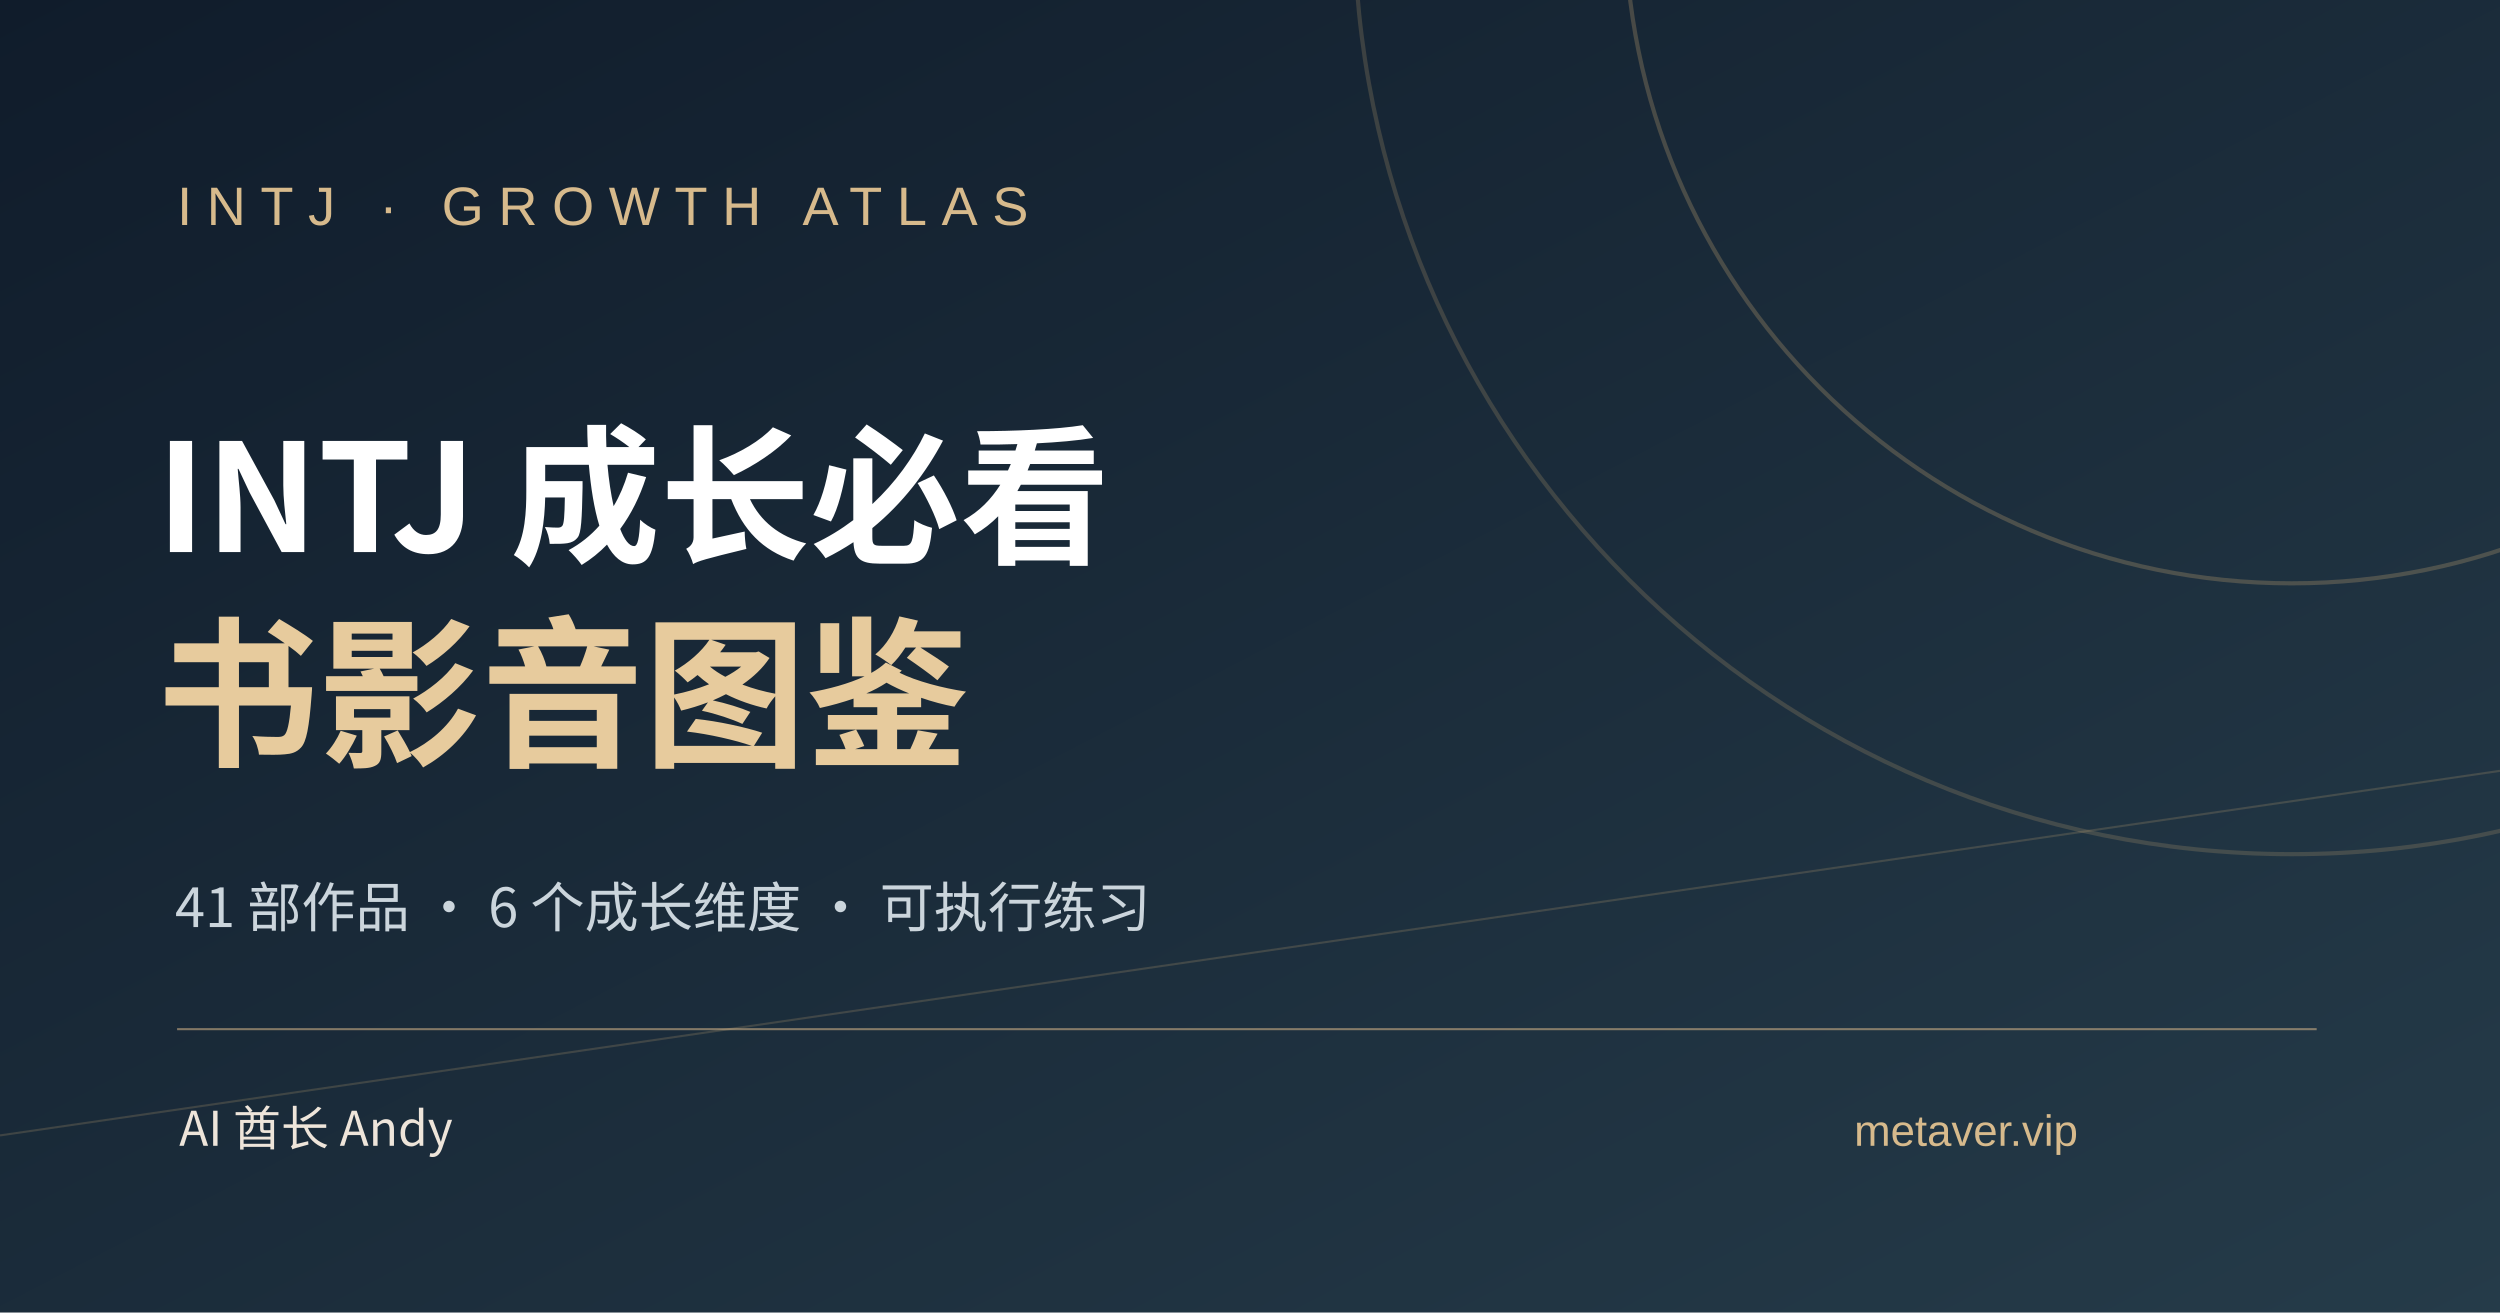
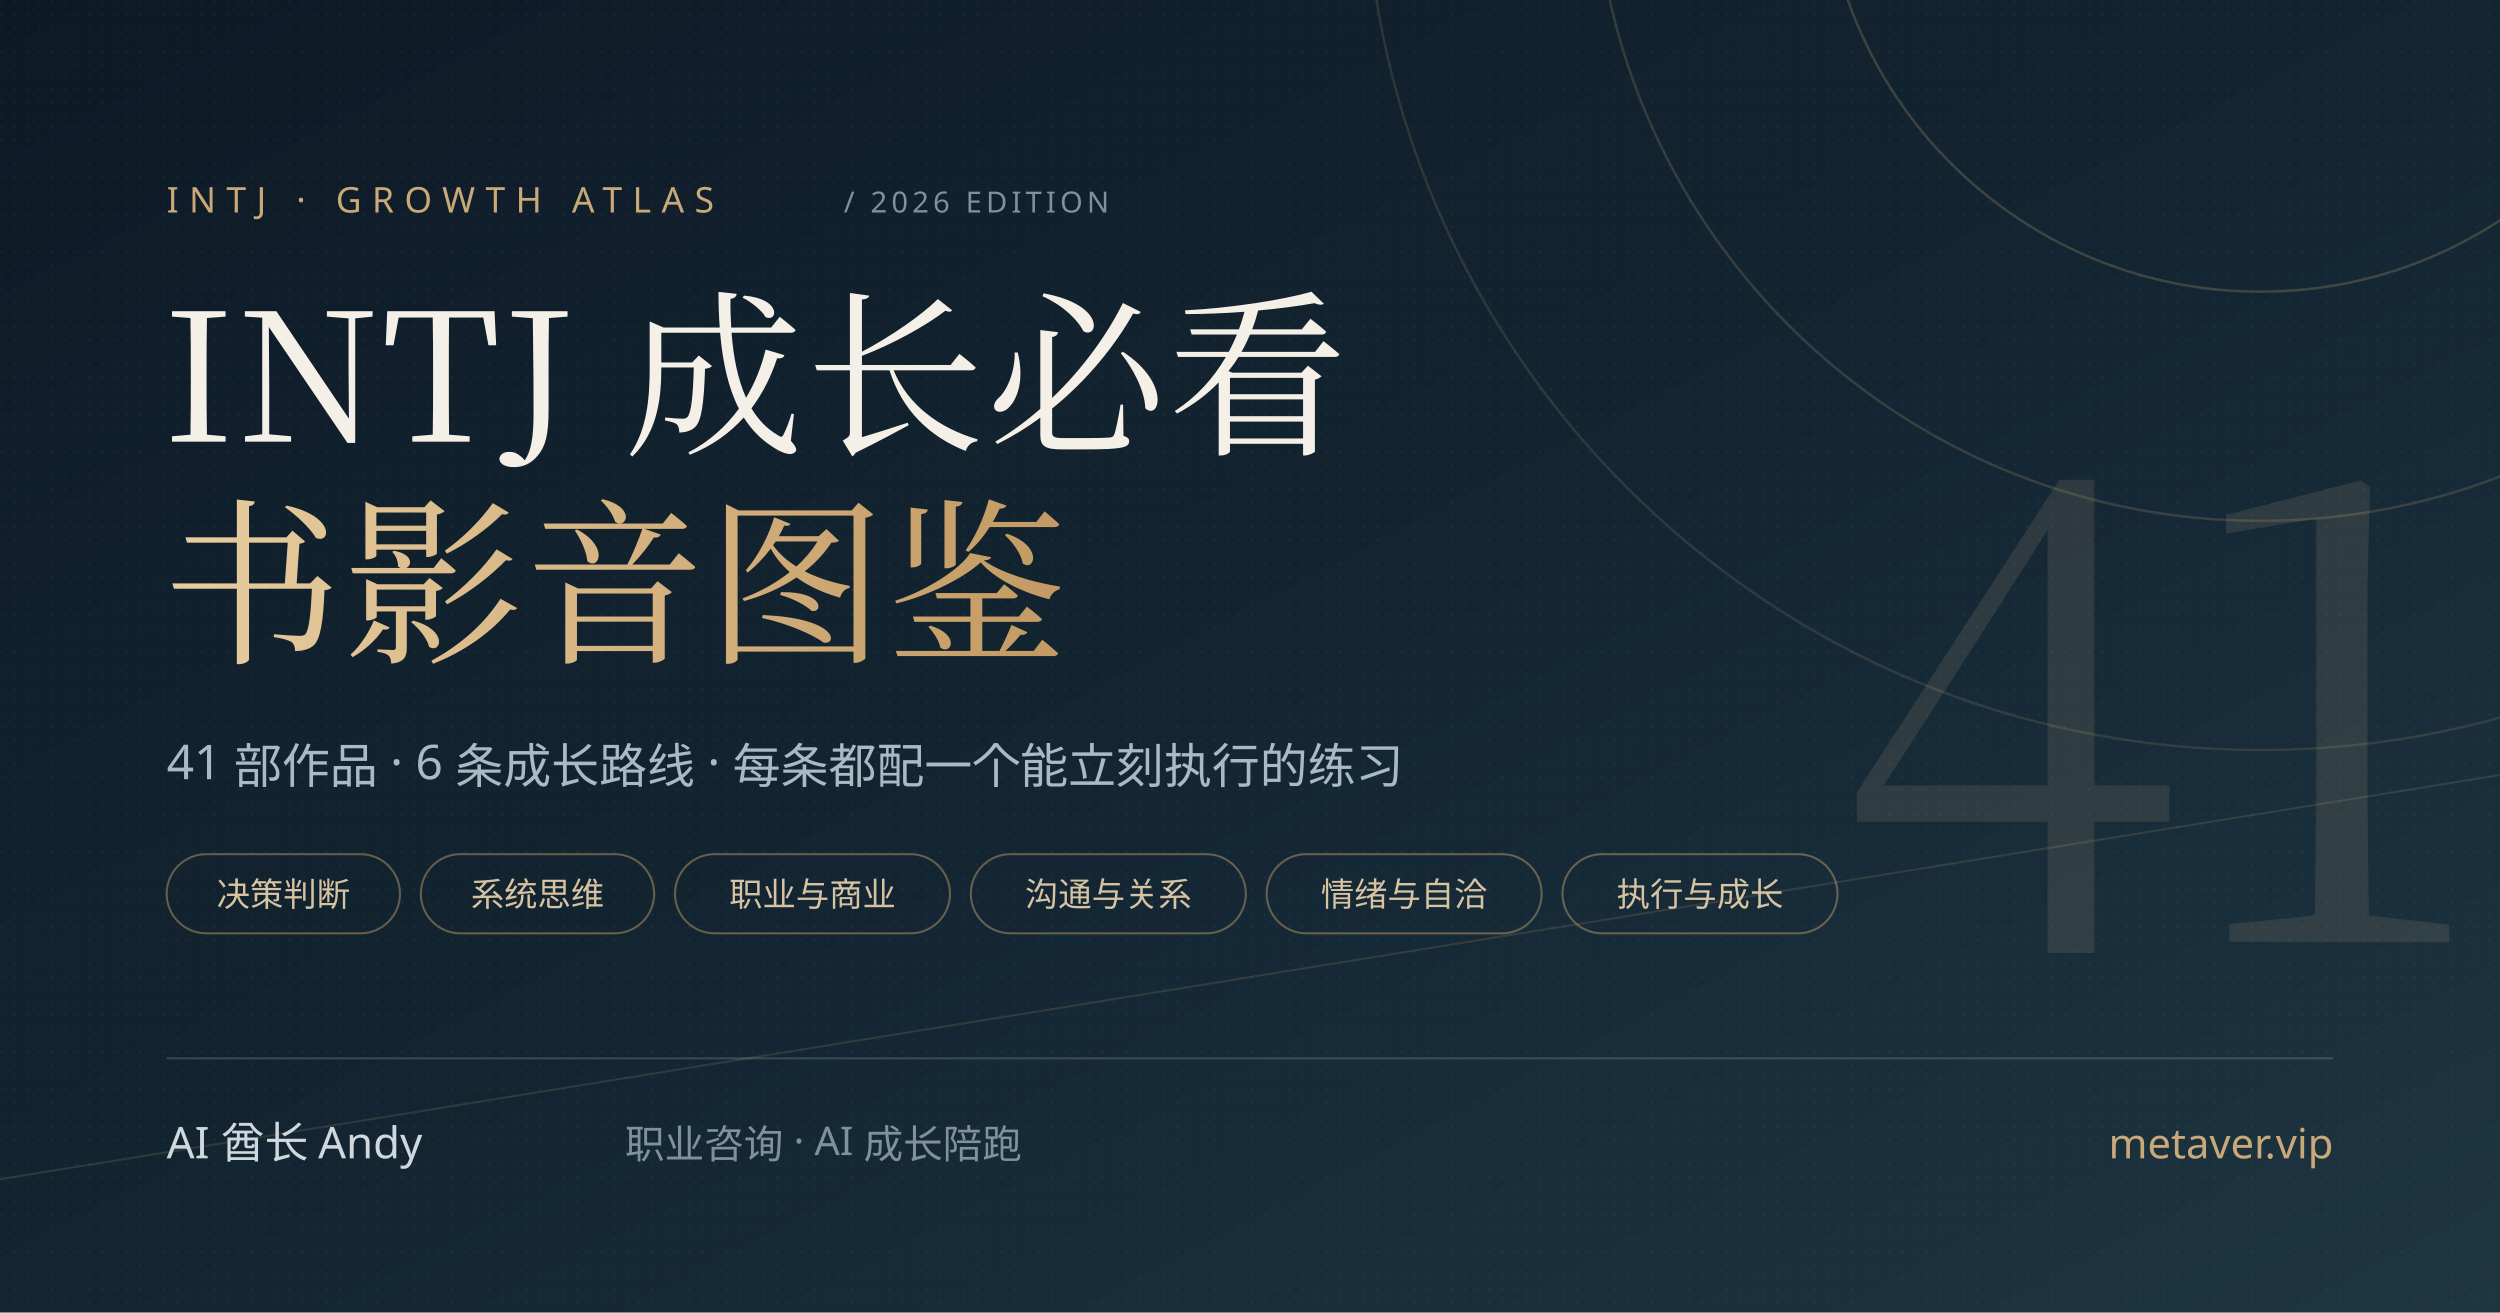
- <svg xmlns="http://www.w3.org/2000/svg" viewBox="0 0 1200 630" role="img" aria-label="INTJ 成长必看书影音图鉴">
+ <svg xmlns="http://www.w3.org/2000/svg" viewBox="0 0 1200 630" width="1200" height="630" role="img" aria-label="INTJ 成长必看书影音图鉴：41 部作品，六条成长路线">
  <defs>
-     <linearGradient id="b" x1="0" y1="0" x2="1" y2="1">
-       <stop stop-color="#101c2b" />
-       <stop offset="1" stop-color="#253b49" />
+     <linearGradient id="bg" x1="0" y1="0" x2="1" y2="1">
+       <stop stop-color="#0d1a26" />
+       <stop offset=".55" stop-color="#142633" />
+       <stop offset="1" stop-color="#1e3542" />
    </linearGradient>
+     <linearGradient id="gold" x1="0" y1="0" x2="1" y2="0">
+       <stop stop-color="#e8cda0" />
+       <stop offset="1" stop-color="#c39a63" />
+     </linearGradient>
+     <pattern id="grain" width="6" height="6" patternUnits="userSpaceOnUse">
+       <circle cx="1" cy="1" r=".6" fill="#ffffff" opacity=".035" />
+     </pattern>
  </defs>
-   <rect width="1200" height="630" fill="url(#b)" />
-   <circle cx="1100" cy="-40" r="450" fill="none" stroke="#c7a472" stroke-opacity=".22" stroke-width="2" />
-   <circle cx="1100" cy="-40" r="320" fill="none" stroke="#c7a472" stroke-opacity=".28" stroke-width="2" />
-   <path d="M0 545L1200 370" stroke="#c7a472" stroke-opacity=".22" />
-   <text x="85" y="108" fill="#d7ba8c" font-family="Arial,sans-serif" letter-spacing="7" font-size="26">INTJ · GROWTH ATLAS</text>
-   <text x="75" y="265" fill="#ffffff" font-family="PingFang SC,Noto Sans CJK SC,sans-serif" font-size="72" font-weight="700">INTJ 成长必看</text>
-   <text x="75" y="362" fill="#e7cb9d" font-family="PingFang SC,Noto Sans CJK SC,sans-serif" font-size="78" font-weight="700">书影音图鉴</text>
-   <text x="84" y="445" fill="#cbd5dc" font-family="PingFang SC,Noto Sans CJK SC,sans-serif" font-size="26">41 部作品  ·  6 个成长维度  ·  可执行练习</text>
-   <path d="M85 494H1112" stroke="#d9b78a" stroke-opacity=".55" />
-   <text x="86" y="550" fill="#eee5da" font-family="PingFang SC,Noto Sans CJK SC,sans-serif" font-size="23">AI 酋长 Andy</text>
-   <text x="890" y="550" fill="#d7ba8c" font-family="Arial,sans-serif" font-size="21">metaver.vip</text>
+   <rect width="1200" height="630" fill="url(#bg)" />
+   <rect width="1200" height="630" fill="url(#grain)" />
+   <g fill="none" stroke="#c8a670">
+     <circle cx="1085" cy="-70" r="430" opacity=".16" stroke-width="1.2" />
+     <circle cx="1085" cy="-70" r="320" opacity=".2" stroke-width="1.2" />
+     <circle cx="1085" cy="-70" r="210" opacity=".24" stroke-width="1.2" />
+     <path d="M0 566 L1200 372" opacity=".16" stroke-width="1" />
+   </g>
+   <text x="1035" y="452" font-family="'Songti SC','Noto Serif CJK SC',STSong,serif" font-size="300" font-weight="500" fill="#e2c193" opacity=".12" text-anchor="middle">41</text>
+   <g font-family="'PingFang SC','Hiragino Sans GB','Microsoft YaHei',sans-serif">
+     <text x="80" y="102" font-size="17" letter-spacing="5" fill="#c9a978">INTJ · GROWTH ATLAS</text>
+     <text x="405" y="102" font-size="14" letter-spacing="2" fill="#7f919c">/ 2026 EDITION</text>
+     <text x="78" y="212" font-family="'Songti SC','Noto Serif CJK SC',STSong,serif" font-size="86" font-weight="500" letter-spacing="1" fill="#f5f0e7">INTJ 成长必看</text>
+     <text x="78" y="312" font-family="'Songti SC','Noto Serif CJK SC',STSong,serif" font-size="86" font-weight="500" letter-spacing="1" fill="url(#gold)">书影音图鉴</text>
+     <text x="80" y="374" font-size="23" fill="#a9bac4">41 部作品 · 6 条成长路线 · 每条都配一个能立刻执行的练习</text>
+     <g font-size="16" fill="#d6c3a2">
+       <g stroke="#c8a670" stroke-opacity=".45" fill="none">
+         <rect x="80" y="410" width="112" height="38" rx="19" />
+         <rect x="202" y="410" width="112" height="38" rx="19" />
+         <rect x="324" y="410" width="132" height="38" rx="19" />
+         <rect x="466" y="410" width="132" height="38" rx="19" />
+         <rect x="608" y="410" width="132" height="38" rx="19" />
+         <rect x="750" y="410" width="132" height="38" rx="19" />
+       </g>
+       <text x="136" y="435" text-anchor="middle">决策判断</text>
+       <text x="258" y="435" text-anchor="middle">系统思维</text>
+       <text x="390" y="435" text-anchor="middle">职业与商业</text>
+       <text x="532" y="435" text-anchor="middle">沟通与关系</text>
+       <text x="674" y="435" text-anchor="middle">情绪与自洽</text>
+       <text x="816" y="435" text-anchor="middle">执行与成长</text>
+     </g>
+     <path d="M80 508 H1120" stroke="#ffffff" stroke-opacity=".16" />
+     <text x="80" y="556" font-size="21" fill="#cfd8dd">AI 酋长 Andy</text>
+     <text x="300" y="556" font-size="19" fill="#7f919c">职业咨询 · AI 成长陪跑</text>
+     <text x="1120" y="556" font-size="20" fill="#c9a978" text-anchor="end">metaver.vip</text>
+   </g>
</svg>
